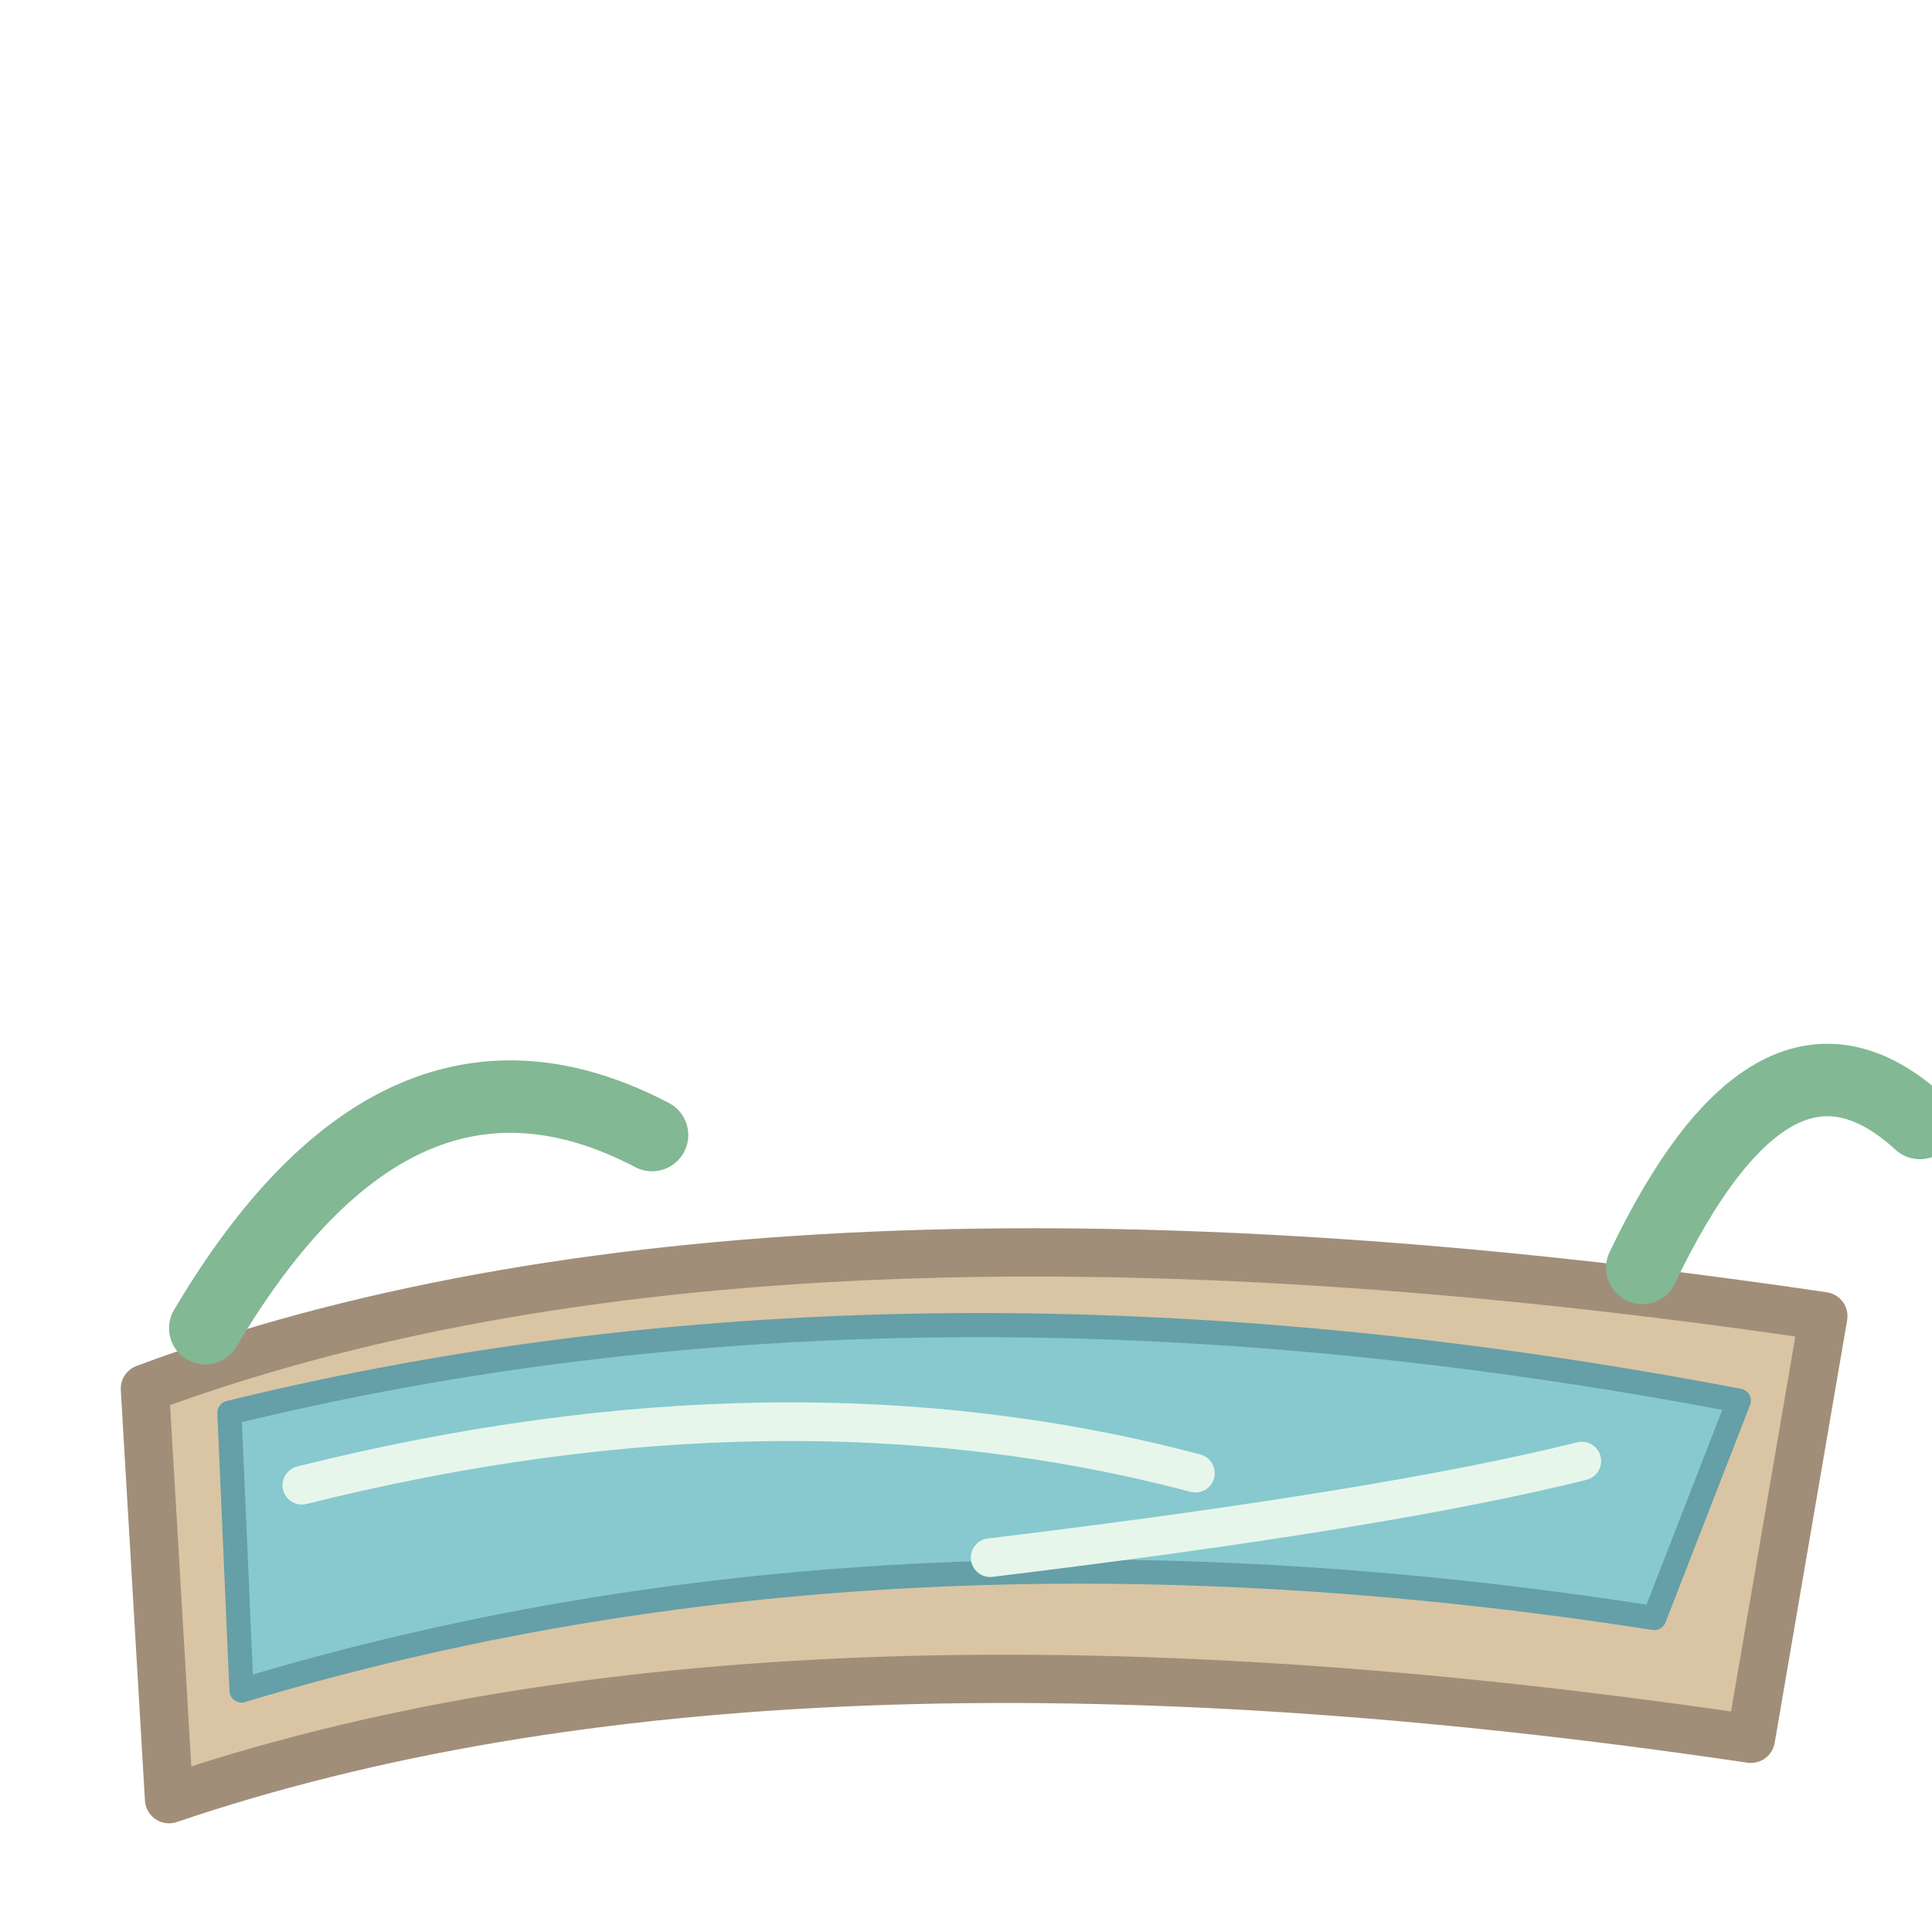
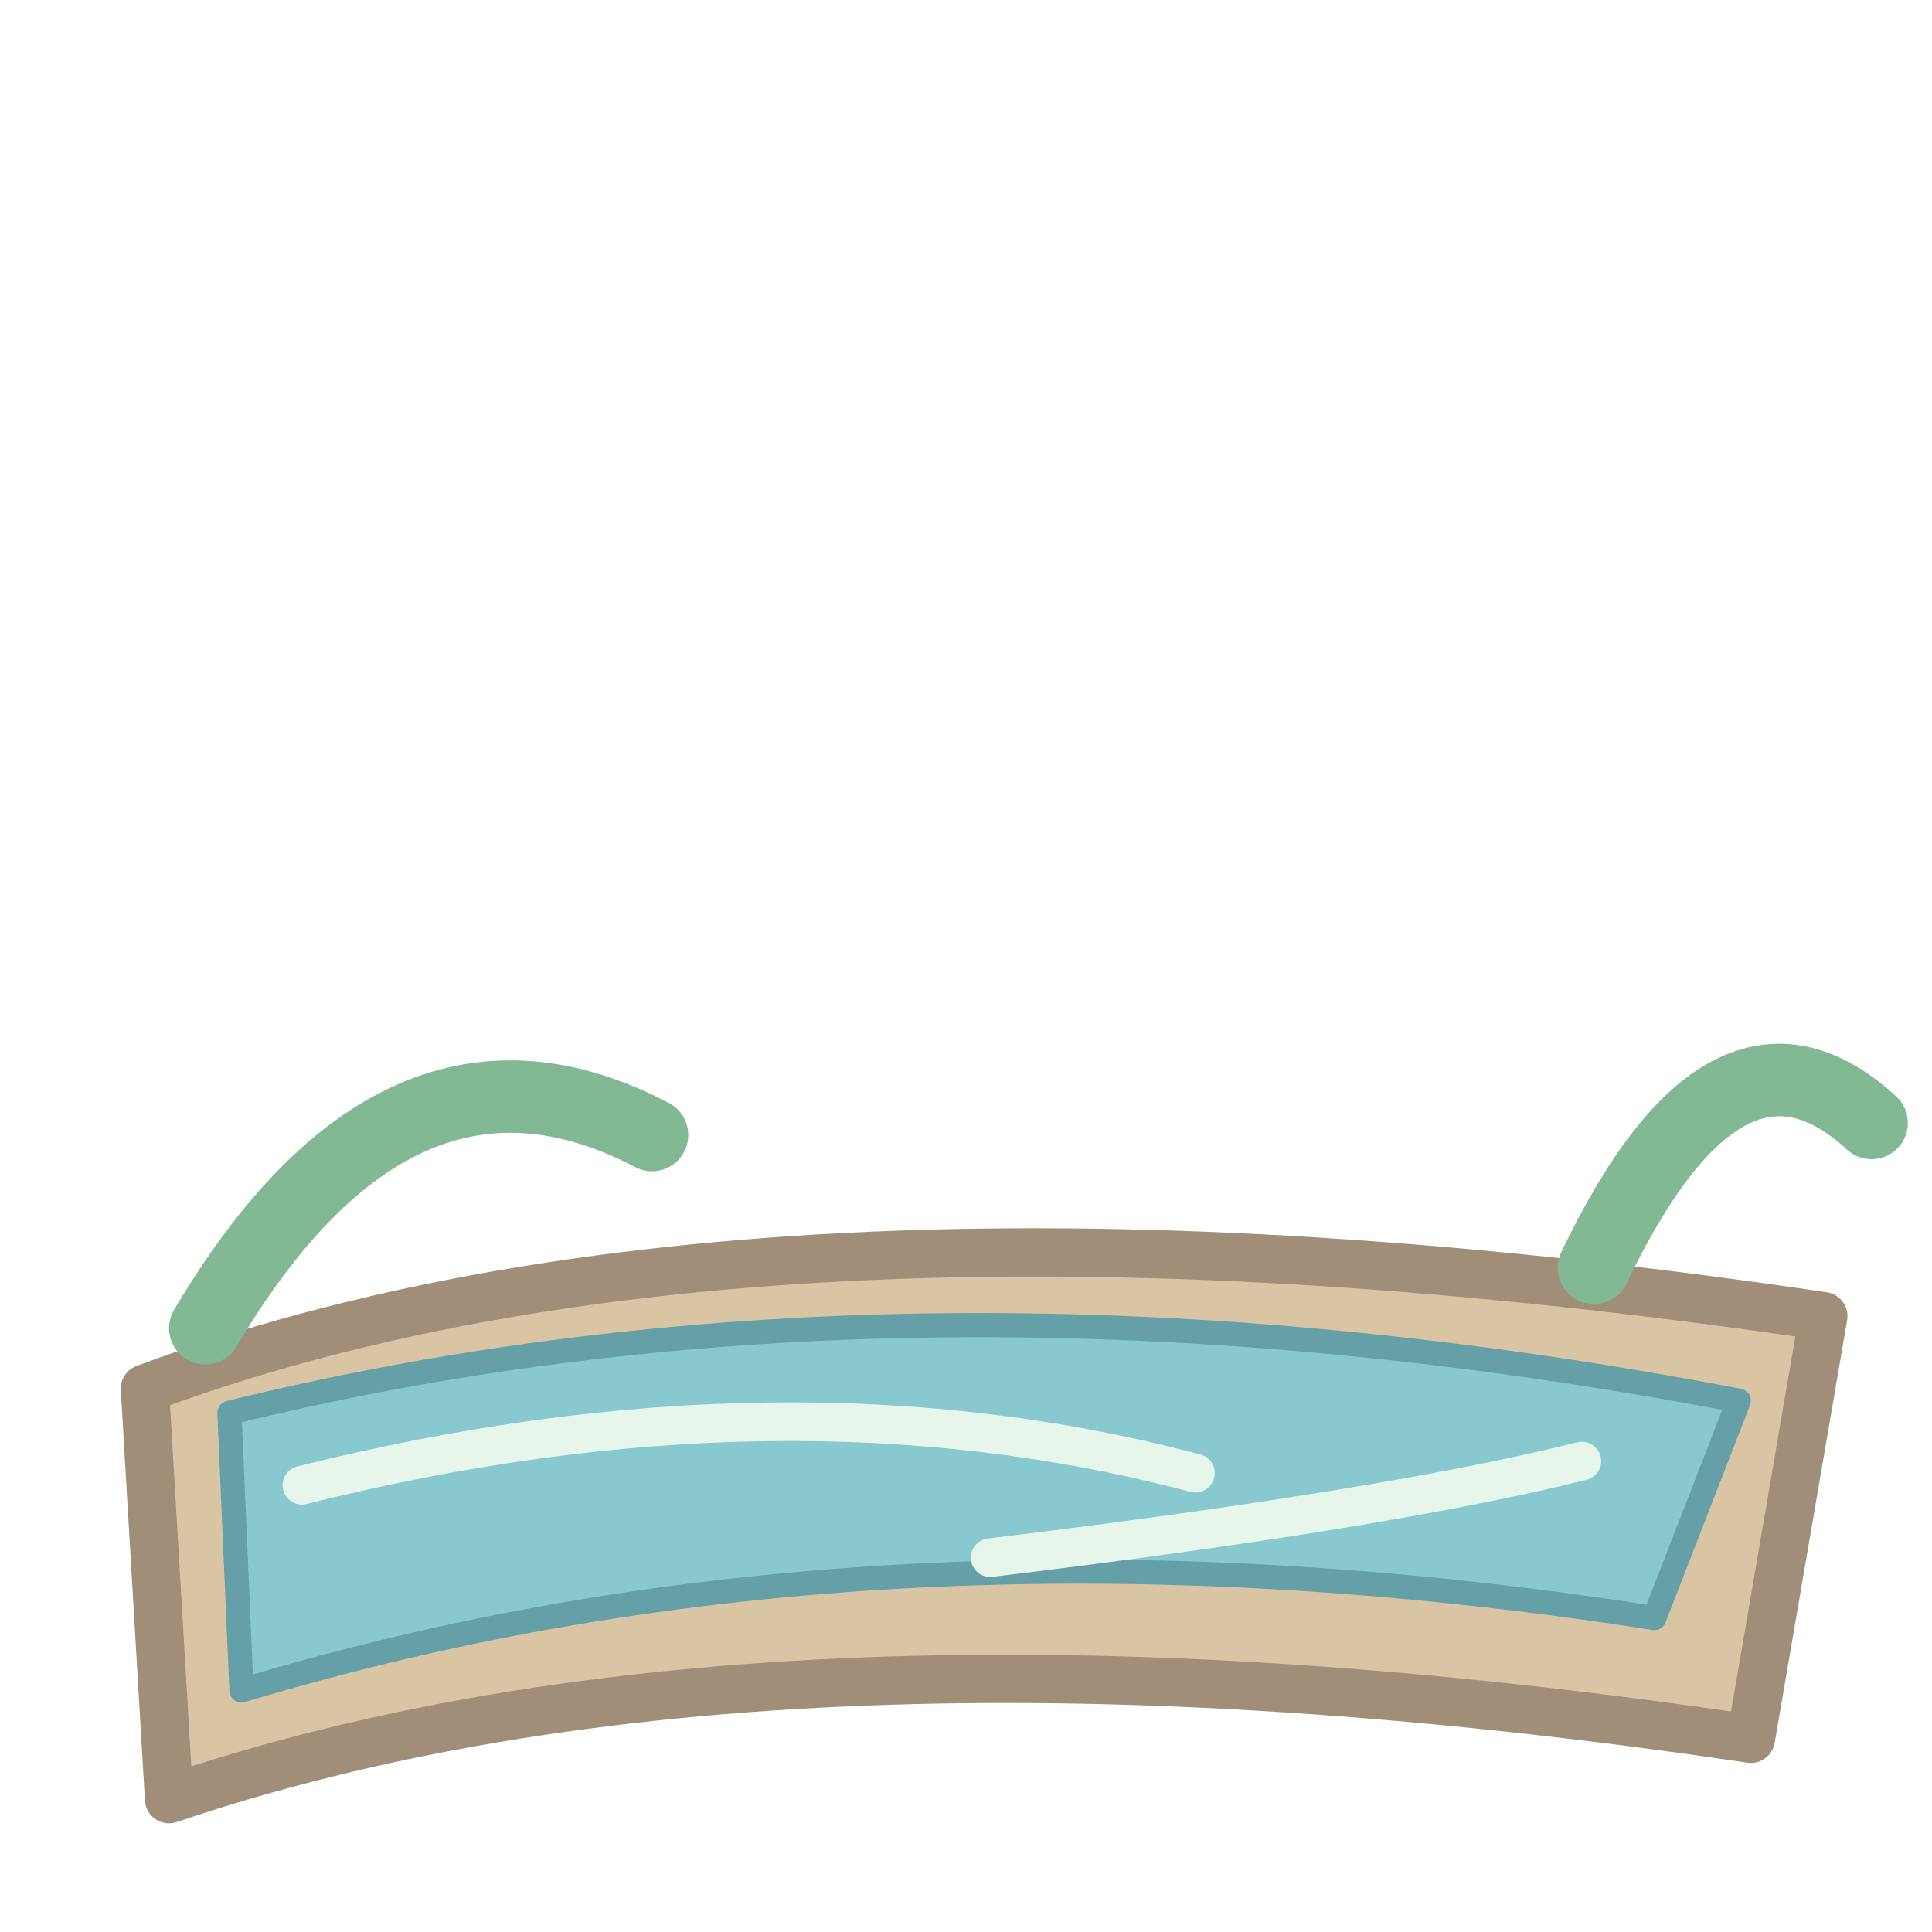
<svg xmlns="http://www.w3.org/2000/svg" width="160" height="160" viewBox="0 0 160 160">
  <g stroke-linejoin="round" stroke-linecap="round">
    <path d="M12 115Q63 96 151 109L145 144Q64 132 14 149Z" fill="#D9C5A3" stroke="#A18E79" stroke-width="4" />
    <path d="M19 117Q76 103 144 116L137 134Q73 124 20 140Z" fill="#87C9CF" stroke="#659FA8" stroke-width="2" />
    <path d="M25 123q40-10 74-1M82 129q33-4 49-8" stroke="#E7F6EB" stroke-width="3.2" fill="none" />
-     <path d="M17 110q16-27 37-16M136 105q11-23 23-12" stroke="#82B893" stroke-width="6" fill="none" />
+     <path d="M17 110q16-27 37-16M132 105q11-23 23-12" stroke="#82B893" stroke-width="6" fill="none" />
  </g>
</svg>
